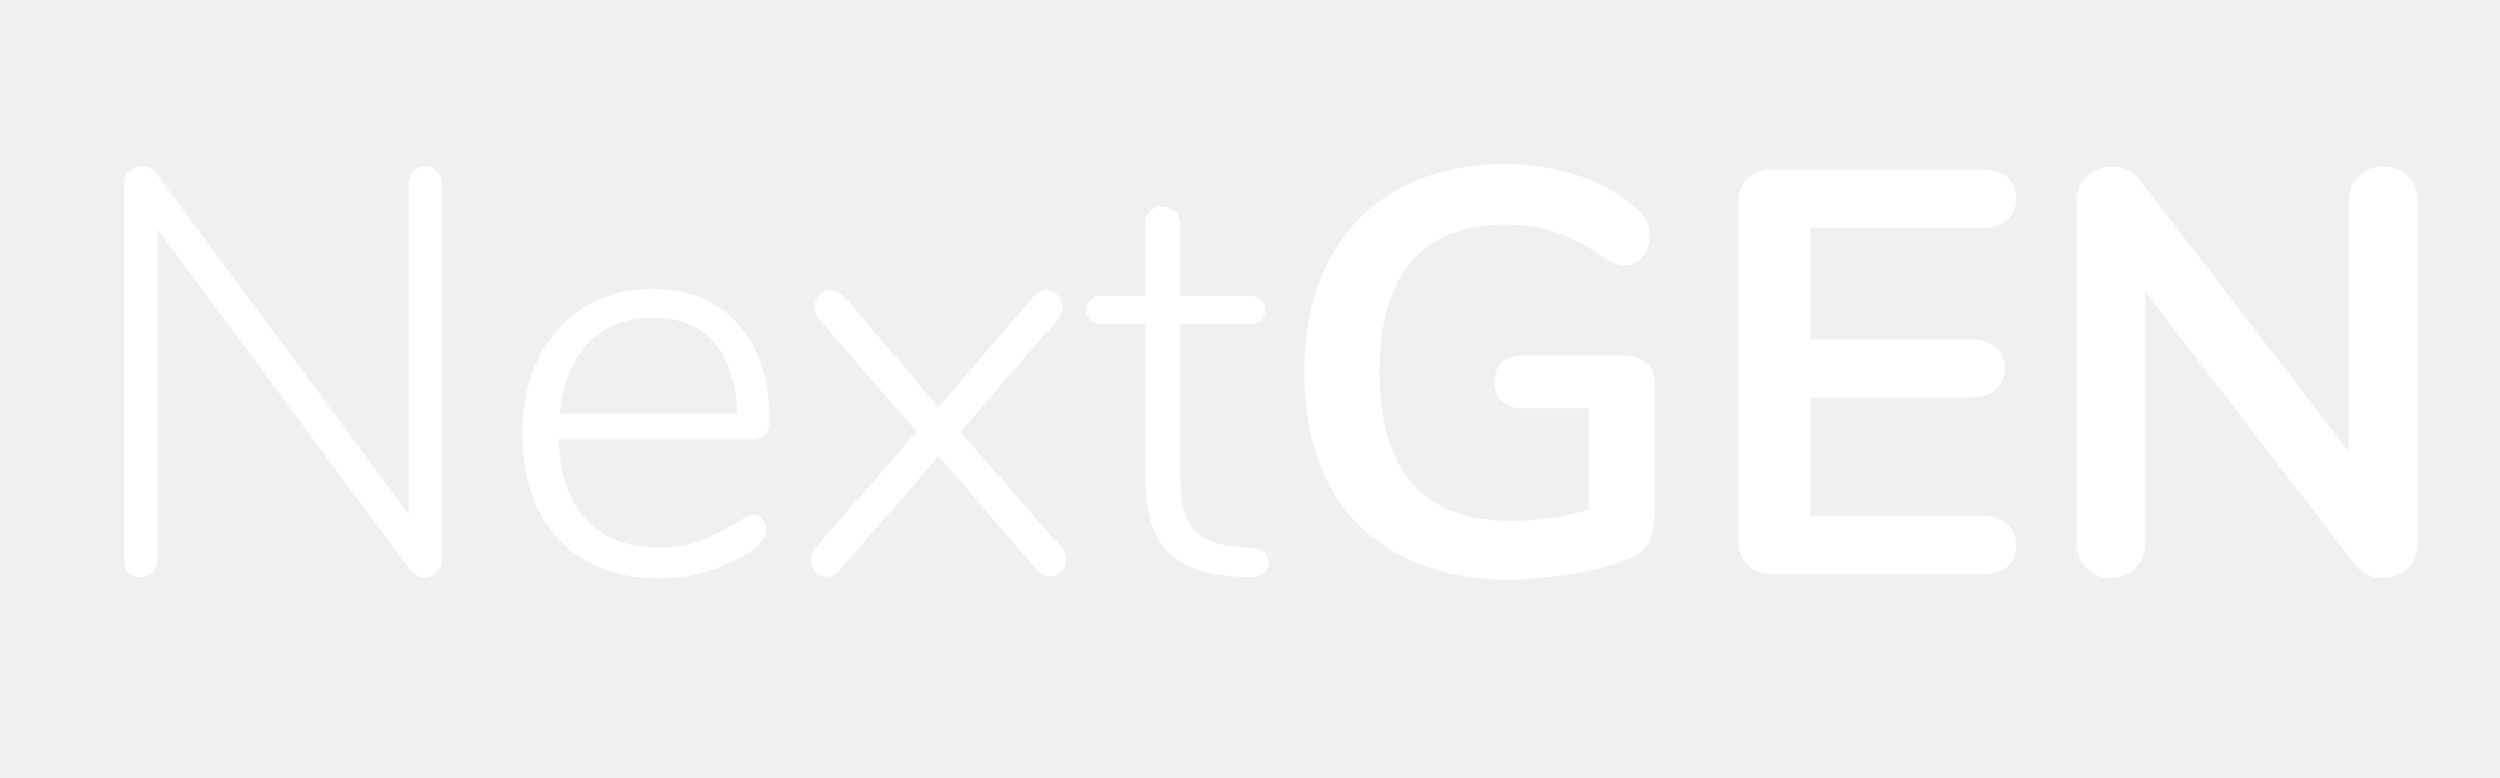
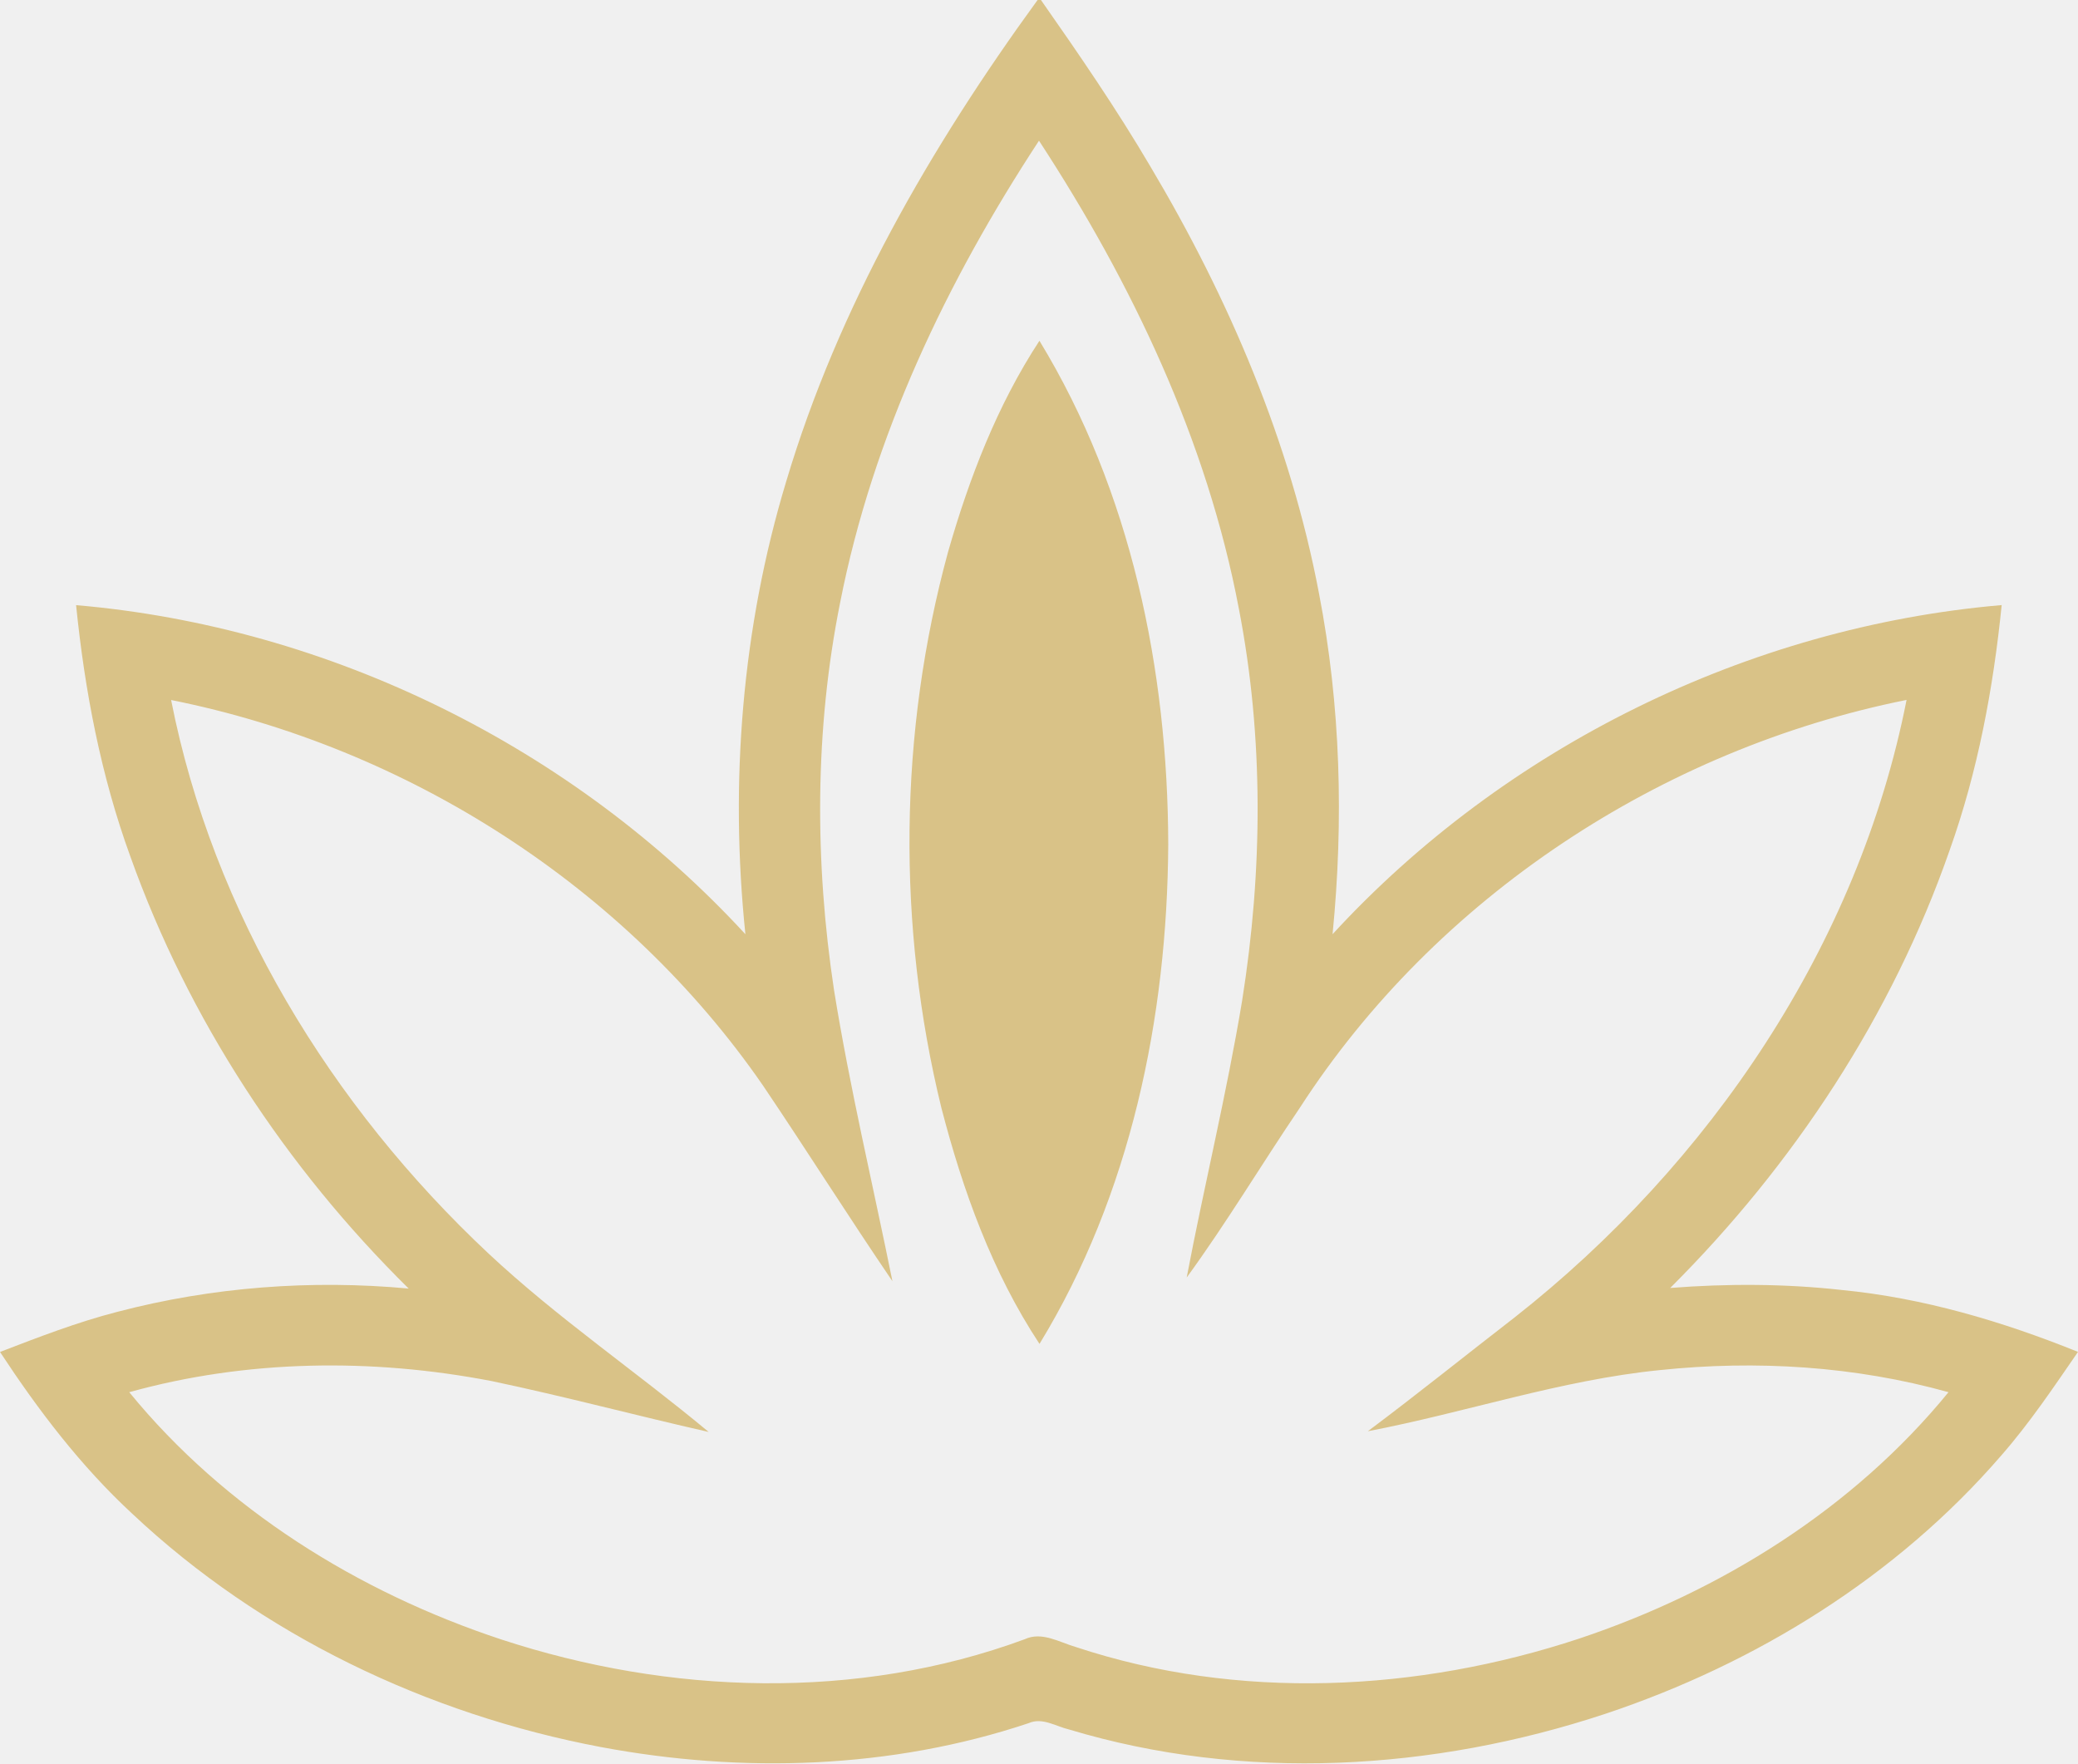
- <svg xmlns="http://www.w3.org/2000/svg" width="74" height="23" fill="none">
-   <path d="M12.585 4.93c.159 0 .278.051.357.153.091.09.136.221.136.391v11.067a.567.567 0 01-.136.391.475.475 0 01-.374.153c-.17 0-.323-.085-.459-.255L4.663 6.783v9.758a.566.566 0 01-.136.391.455.455 0 01-.357.153c-.17 0-.294-.045-.374-.136a.647.647 0 01-.119-.408V5.474a.57.57 0 01.136-.391.551.551 0 01.408-.153c.182 0 .329.085.442.255l7.43 10.03V5.474c0-.159.045-.289.135-.391a.455.455 0 01.357-.153zm9.73 10.302c.102 0 .187.045.255.136.08.08.12.176.12.289 0 .25-.193.493-.579.731a4.962 4.962 0 01-2.584.731c-1.258 0-2.25-.38-2.975-1.139-.725-.76-1.088-1.802-1.088-3.128 0-.85.159-1.598.476-2.244.329-.657.782-1.162 1.36-1.513.59-.363 1.264-.544 2.023-.544 1.066 0 1.904.346 2.516 1.037.624.68.935 1.62.935 2.822 0 .204-.045.357-.136.459-.09.09-.238.136-.442.136h-5.66c.033 1.043.305 1.836.815 2.38.51.544 1.23.816 2.16.816.487 0 .895-.062 1.223-.187.329-.136.68-.312 1.054-.527.25-.17.425-.255.527-.255zm-2.992-5.831c-.793 0-1.428.25-1.904.748-.476.499-.759 1.196-.85 2.091h5.253c-.022-.907-.249-1.604-.68-2.091-.43-.499-1.037-.748-1.819-.748zm12.08 6.783a.53.53 0 01.153.391.49.49 0 01-.153.357.469.469 0 01-.714-.068l-2.907-3.366-2.907 3.366c-.113.136-.244.204-.39.204a.5.5 0 01-.34-.136.52.52 0 01-.137-.357c0-.147.051-.278.153-.391l2.975-3.4-2.873-3.315a.591.591 0 01-.153-.374c0-.147.046-.266.136-.357a.471.471 0 01.34-.153c.148 0 .284.068.408.204l2.788 3.264 2.805-3.264c.125-.136.255-.204.391-.204.125 0 .232.051.323.153.102.09.153.204.153.34a.567.567 0 01-.153.391l-2.873 3.315 2.975 3.4zm5.673.034c.318.034.476.181.476.442a.387.387 0 01-.153.323c-.102.08-.266.113-.493.102l-.476-.034c-.86-.057-1.501-.317-1.92-.782-.409-.476-.613-1.196-.613-2.159V9.588h-1.292a.48.48 0 01-.323-.102.414.414 0 01-.119-.306c0-.125.04-.227.12-.306a.436.436 0 01.322-.119h1.292V6.647c0-.17.046-.3.136-.391a.505.505 0 01.374-.136c.16 0 .284.045.374.136.102.09.153.221.153.391v2.108h2.057c.148 0 .261.04.34.119.08.08.12.181.12.306s-.04.227-.12.306a.508.508 0 01-.34.102h-2.057v4.573c0 .703.136 1.207.408 1.513.272.295.697.465 1.275.51l.46.034zm11.036-5.695c.26 0 .47.08.629.238.159.147.238.346.238.595v3.655c0 .521-.068.89-.204 1.105-.136.215-.414.391-.833.527-.453.159-.98.283-1.581.374-.6.09-1.179.136-1.734.136-1.235 0-2.306-.244-3.213-.731a5.003 5.003 0 01-2.091-2.108c-.476-.93-.714-2.034-.714-3.315 0-1.258.238-2.346.714-3.264.487-.93 1.173-1.638 2.057-2.125.884-.499 1.927-.748 3.128-.748 1.598 0 2.907.43 3.927 1.292.136.125.232.25.289.374a.91.91 0 01.102.442c0 .25-.068.459-.204.629a.612.612 0 01-.493.255 1.07 1.07 0 01-.34-.051 2.487 2.487 0 01-.357-.204c-.499-.351-.963-.595-1.394-.731a4.503 4.503 0 00-1.462-.221c-1.235 0-2.17.368-2.805 1.105-.623.725-.935 1.808-.935 3.247 0 2.947 1.292 4.42 3.876 4.42.77 0 1.541-.108 2.312-.323v-3.009h-1.921c-.272 0-.487-.068-.646-.204-.147-.136-.221-.329-.221-.578 0-.25.074-.442.22-.578.16-.136.375-.204.647-.204h3.009zM52.505 17c-.329 0-.59-.09-.782-.272-.182-.181-.272-.436-.272-.765V6.052c0-.329.09-.584.272-.765.192-.181.453-.272.782-.272h6.137c.328 0 .583.074.765.221.181.147.272.357.272.629 0 .283-.091.504-.272.663-.182.147-.437.221-.765.221h-5.05v3.298h4.71c.328 0 .583.074.765.221.181.147.272.363.272.646 0 .272-.091.482-.272.629-.182.147-.437.221-.765.221h-4.71v3.502h5.05c.328 0 .583.08.765.238.181.147.272.363.272.646 0 .272-.091.482-.272.629-.182.147-.437.221-.765.221h-6.137zM70.539 4.93c.318 0 .567.102.748.306.193.193.29.453.29.782v9.979c0 .329-.097.595-.29.799a.982.982 0 01-.748.306c-.362 0-.64-.13-.833-.391l-6.205-8.075v7.361c0 .329-.09.595-.272.799-.18.204-.43.306-.748.306-.317 0-.566-.102-.748-.306-.18-.204-.272-.47-.272-.799V6.018c0-.329.097-.59.29-.782.192-.204.447-.306.764-.306.352 0 .624.13.816.391l6.188 8.041V6.018c0-.329.091-.59.272-.782a.982.982 0 01.748-.306z" fill="#fff" />
+ <svg xmlns="http://www.w3.org/2000/svg" width="66" height="56" viewBox="0 0 66 56" fill="none">
+   <path d="M32.955 0H33.062C34.27 1.724 35.462 3.46 36.53 5.274C39.031 9.475 40.986 14.043 41.895 18.857C42.583 22.413 42.679 26.068 42.324 29.668C47.788 23.728 55.519 19.91 63.576 19.216C63.309 21.864 62.817 24.498 61.921 27.008C60.096 32.244 56.972 36.991 53.048 40.903C54.861 40.762 56.687 40.766 58.496 40.967C61.087 41.219 63.595 41.963 66 42.933C65.225 44.057 64.463 45.196 63.56 46.226C60.246 50.063 55.785 52.828 50.988 54.427C45.527 56.237 39.492 56.594 33.949 54.923C33.532 54.824 33.102 54.531 32.67 54.724C28.312 56.181 23.578 56.325 19.081 55.482C13.569 54.44 8.294 51.924 4.201 48.073C2.568 46.564 1.217 44.786 0 42.935C1.23 42.462 2.461 41.986 3.738 41.658C6.743 40.872 9.889 40.635 12.98 40.922C9.072 37.069 5.981 32.363 4.138 27.194C3.203 24.625 2.69 21.929 2.417 19.218C10.476 19.909 18.206 23.731 23.675 29.669C23.174 24.854 23.566 19.934 24.97 15.293C26.625 9.743 29.561 4.664 32.955 0ZM26.686 19.127C25.871 23.182 25.873 27.375 26.492 31.458C26.992 34.558 27.723 37.613 28.345 40.689C26.95 38.639 25.628 36.541 24.241 34.485C19.887 28.169 12.955 23.733 5.435 22.231C6.761 28.984 10.518 35.126 15.518 39.811C17.711 41.862 20.205 43.556 22.509 45.476C20.205 44.955 17.922 44.344 15.611 43.859C11.815 43.129 7.84 43.174 4.105 44.213C7.143 47.931 11.383 50.566 15.923 52.066C21.267 53.82 27.225 54.021 32.542 52.06C33.093 51.803 33.644 52.154 34.17 52.306C39.332 54.017 45.026 53.734 50.154 52.039C54.661 50.534 58.868 47.91 61.887 44.213C58.913 43.383 55.778 43.19 52.712 43.512C49.56 43.828 46.544 44.861 43.444 45.453C45.02 44.275 46.55 43.04 48.108 41.837C54.305 36.964 59.026 30.008 60.555 22.228C52.76 23.791 45.599 28.502 41.282 35.185C40.071 36.971 38.96 38.831 37.691 40.571C38.249 37.634 38.964 34.726 39.452 31.776C40.106 27.661 40.143 23.428 39.348 19.331C38.336 13.989 35.959 8.999 33 4.468C30.069 8.935 27.72 13.861 26.686 19.127Z" fill="#D9C287" />
+   <path d="M30.112 17.527C30.783 15.184 31.673 12.87 33.014 10.822C35.926 15.604 37.092 21.273 37.105 26.82C37.073 32.319 35.91 37.94 33.016 42.679C31.516 40.408 30.578 37.803 29.899 35.181C28.487 29.406 28.545 23.265 30.112 17.527Z" fill="#D9C287" />
</svg>
